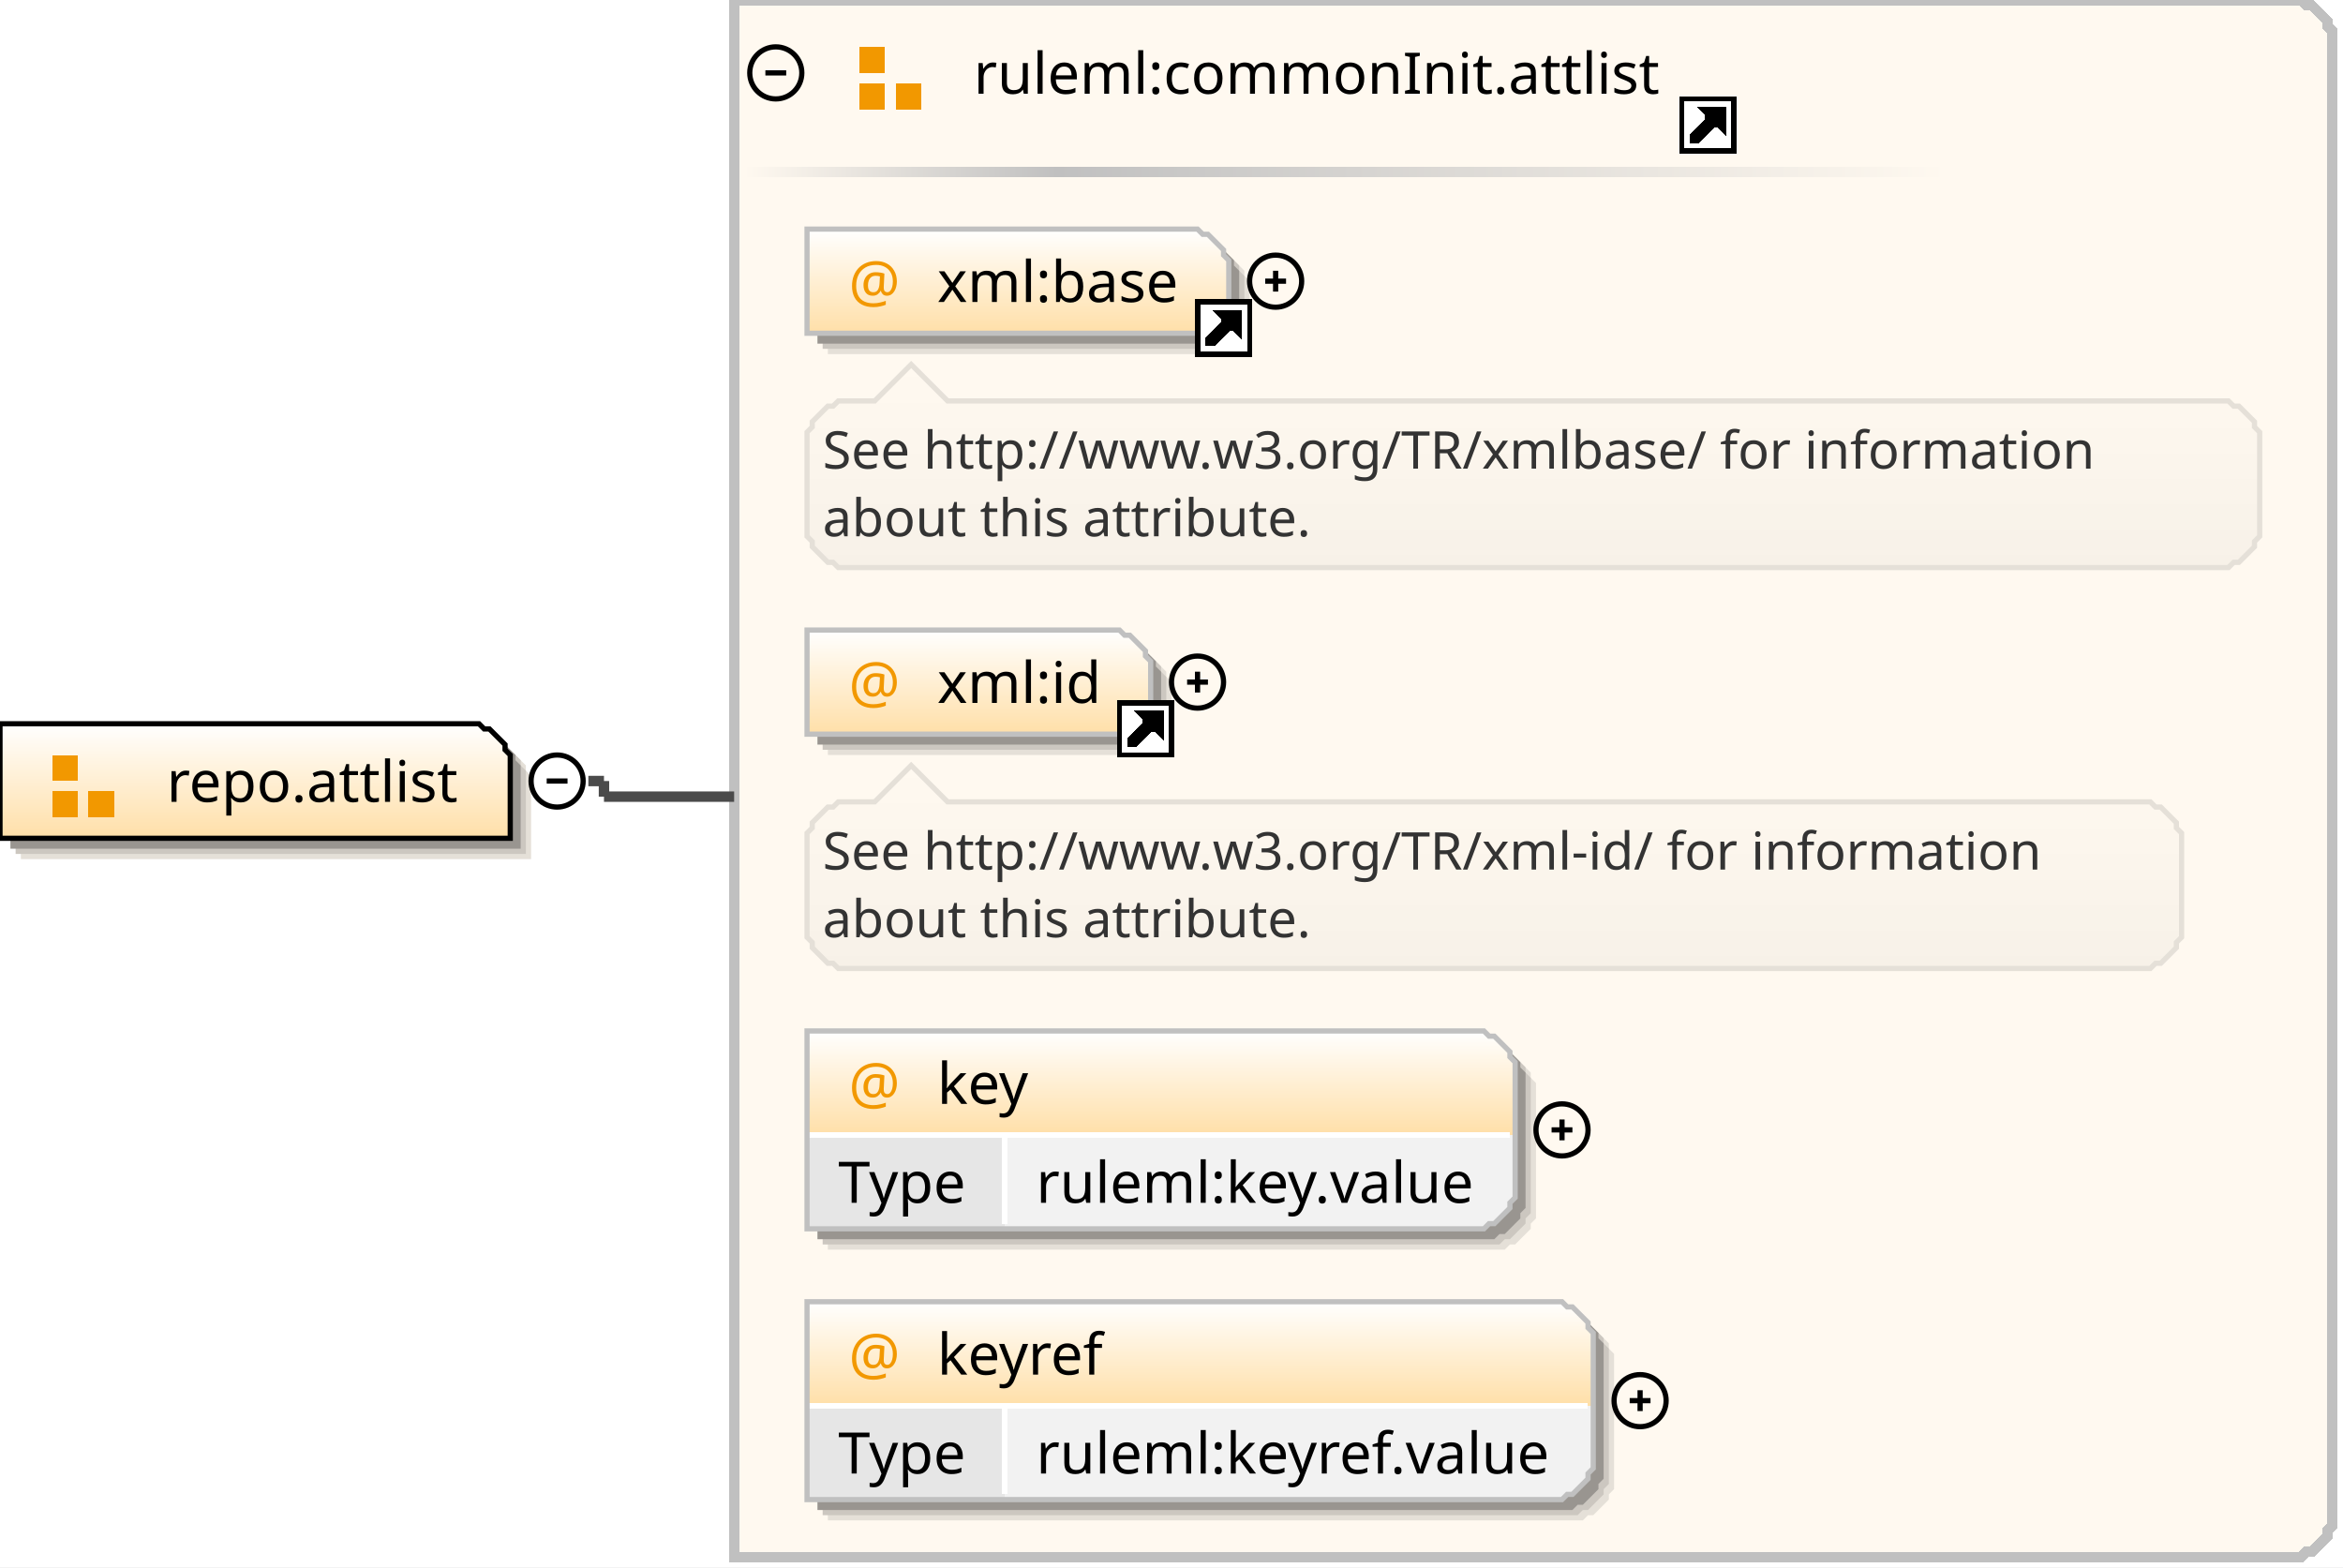
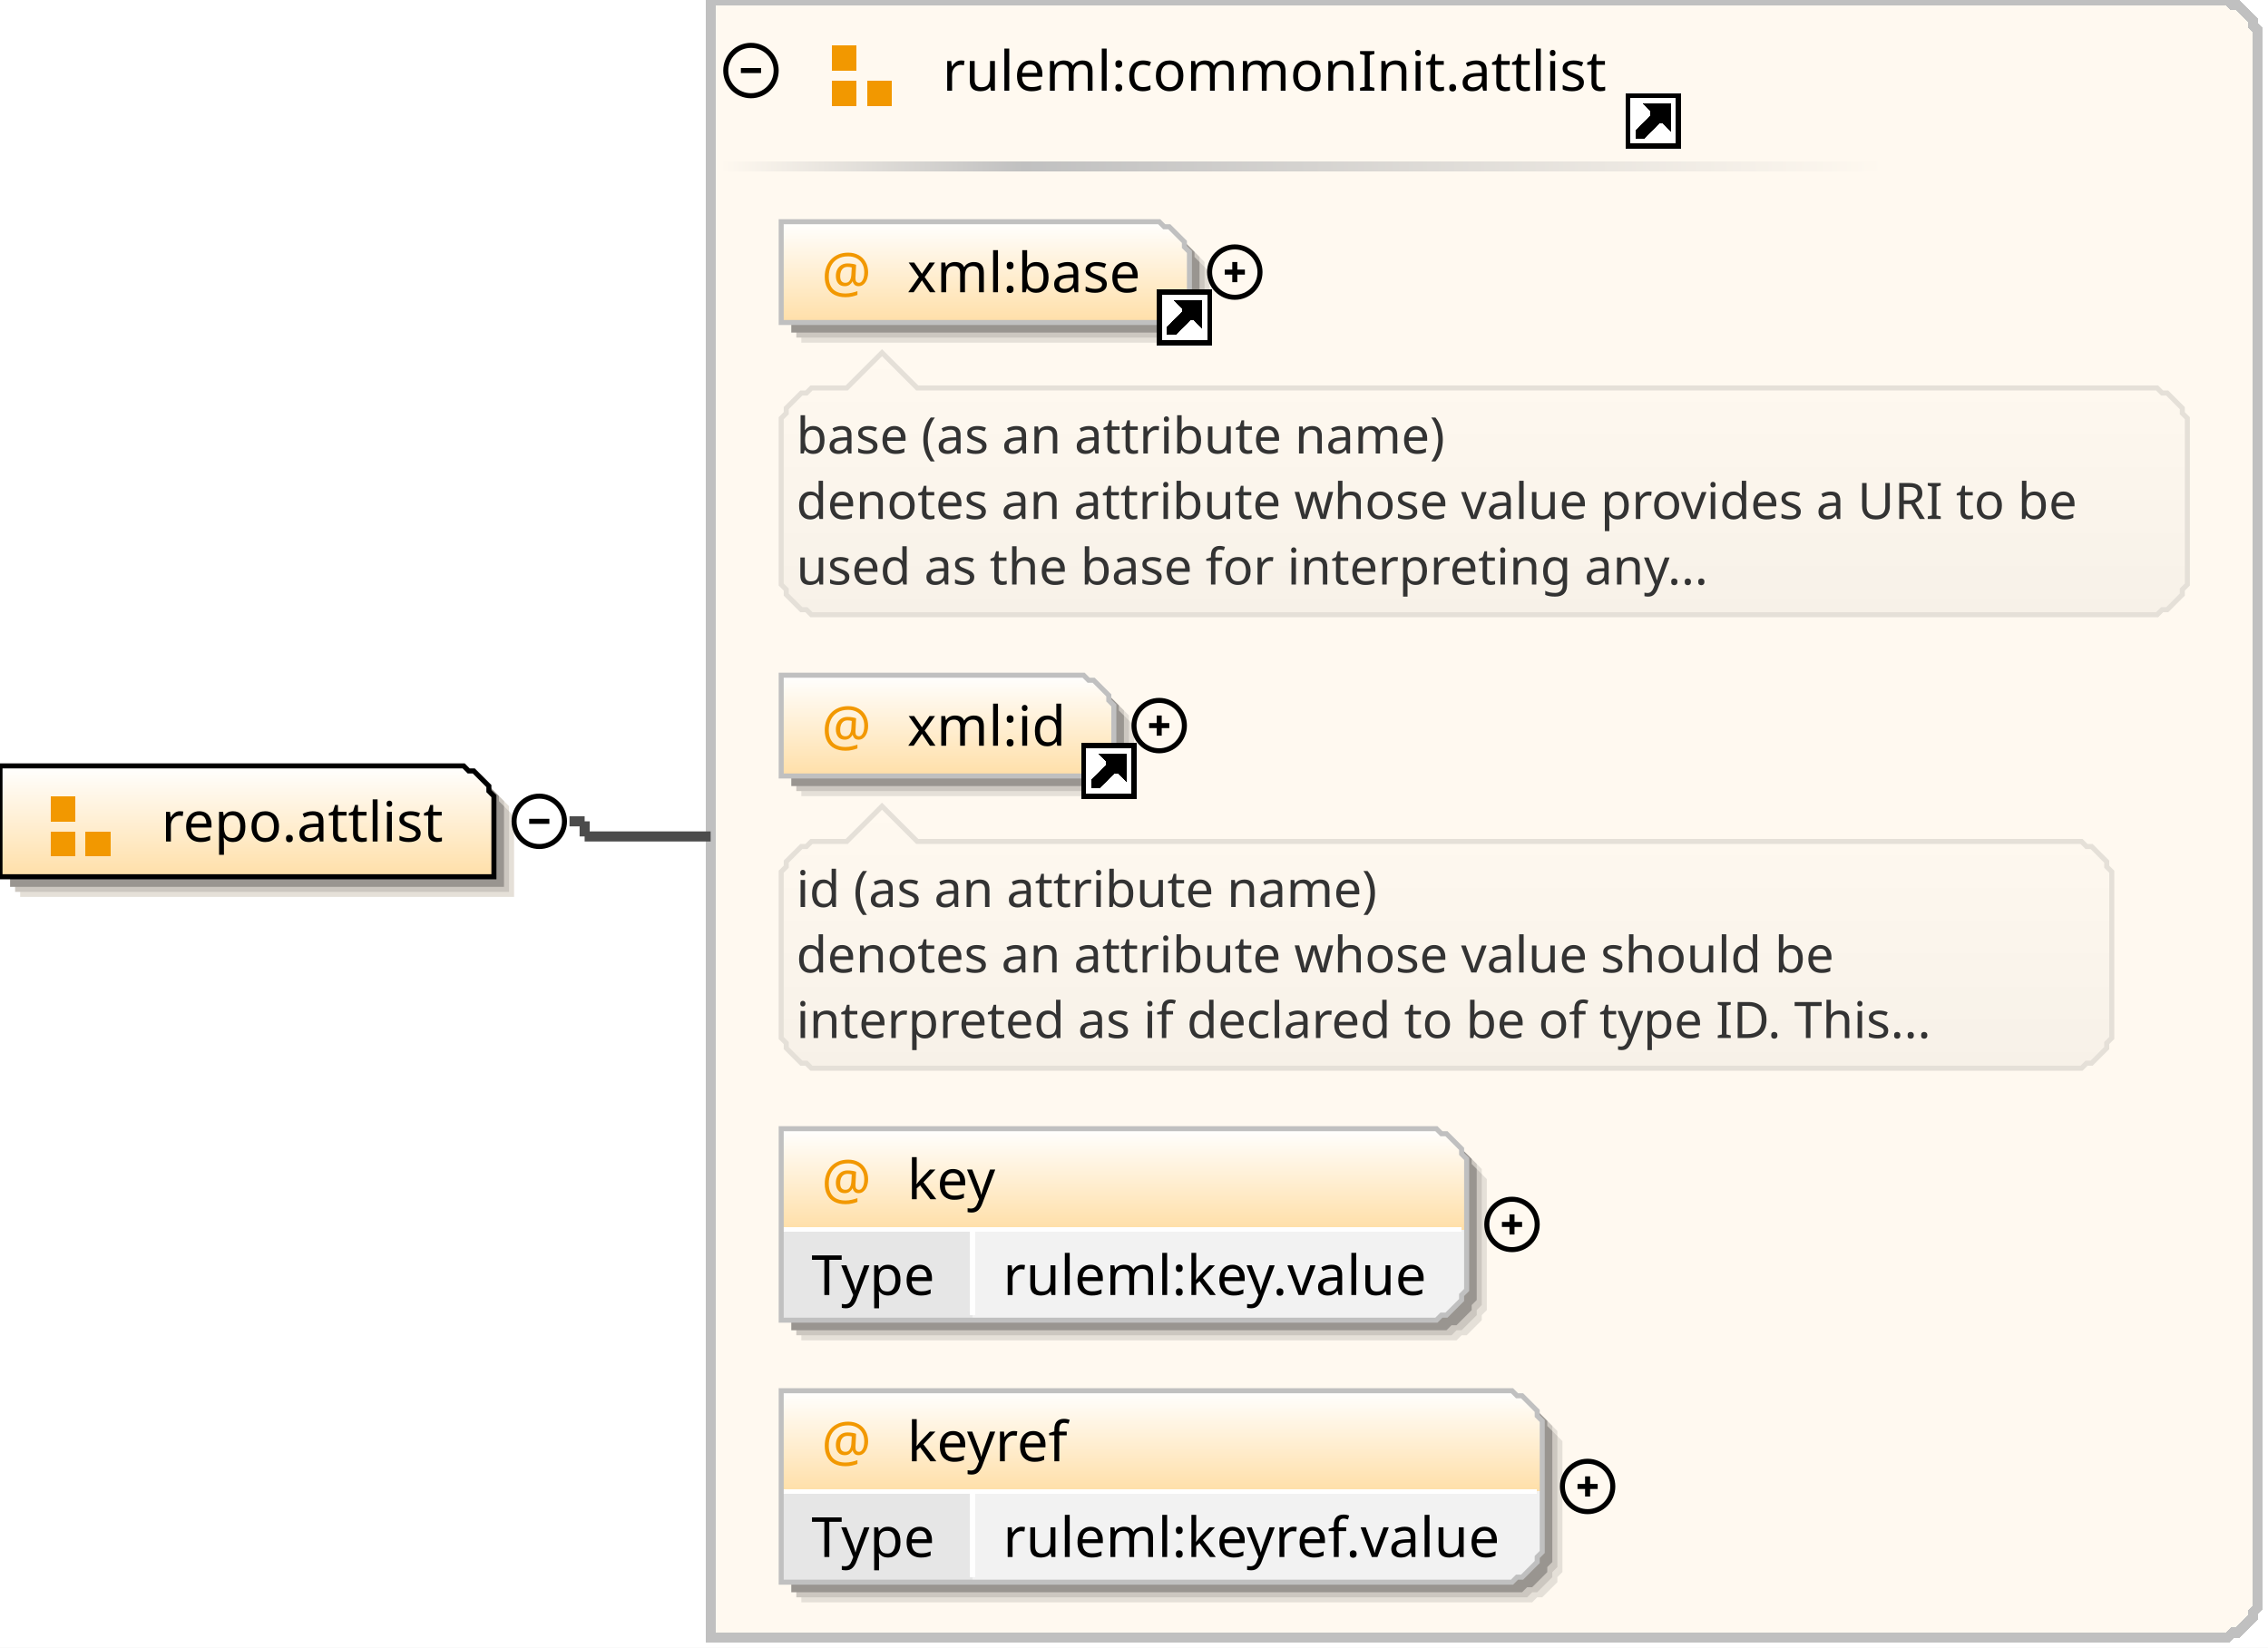
- <svg xmlns="http://www.w3.org/2000/svg" color-interpolation="auto" color-rendering="auto" fill="black" fill-opacity="1" font-family="'Dialog'" font-size="12" font-style="normal" font-weight="normal" height="301" image-rendering="auto" shape-rendering="auto" stroke="black" stroke-dasharray="none" stroke-dashoffset="0" stroke-linecap="square" stroke-linejoin="miter" stroke-miterlimit="10" stroke-opacity="1" stroke-width="1" text-rendering="auto" width="450">
+ <svg xmlns="http://www.w3.org/2000/svg" color-interpolation="auto" color-rendering="auto" fill="black" fill-opacity="1" font-family="'Dialog'" font-size="12" font-style="normal" font-weight="normal" height="327" image-rendering="auto" shape-rendering="auto" stroke="black" stroke-dasharray="none" stroke-dashoffset="0" stroke-linecap="square" stroke-linejoin="miter" stroke-miterlimit="10" stroke-opacity="1" stroke-width="1" text-rendering="auto" width="450">
  <defs id="genericDefs" />
  <g>
    <defs id="defs1">
-       <linearGradient gradientUnits="userSpaceOnUse" id="linearGradient1" spreadMethod="pad" x1="0" x2="0" y1="139" y2="161">
+       <linearGradient gradientUnits="userSpaceOnUse" id="linearGradient1" spreadMethod="pad" x1="0" x2="0" y1="152" y2="174">
        <stop offset="0%" stop-color="white" stop-opacity="1" />
        <stop offset="100%" stop-color="rgb(255,223,168)" stop-opacity="1" />
      </linearGradient>
      <linearGradient gradientUnits="userSpaceOnUse" id="linearGradient2" spreadMethod="pad" x1="203" x2="374" y1="32" y2="32">
        <stop offset="0%" stop-color="silver" stop-opacity="1" />
        <stop offset="100%" stop-color="rgb(255,249,240)" stop-opacity="1" />
      </linearGradient>
      <linearGradient gradientUnits="userSpaceOnUse" id="linearGradient3" spreadMethod="pad" x1="143" x2="203" y1="32" y2="32">
        <stop offset="0%" stop-color="rgb(255,249,240)" stop-opacity="1" />
        <stop offset="100%" stop-color="silver" stop-opacity="1" />
      </linearGradient>
      <linearGradient gradientUnits="userSpaceOnUse" id="linearGradient4" spreadMethod="pad" x1="155" x2="155" y1="44" y2="64">
        <stop offset="0%" stop-color="white" stop-opacity="1" />
        <stop offset="100%" stop-color="rgb(255,223,168)" stop-opacity="1" />
      </linearGradient>
-       <linearGradient gradientUnits="userSpaceOnUse" id="linearGradient5" spreadMethod="pad" x1="155" x2="155" y1="70" y2="109">
+       <linearGradient gradientUnits="userSpaceOnUse" id="linearGradient5" spreadMethod="pad" x1="155" x2="155" y1="70" y2="122">
        <stop offset="0%" stop-color="rgb(255,249,240)" stop-opacity="1" />
        <stop offset="100%" stop-color="rgb(247,241,232)" stop-opacity="1" />
      </linearGradient>
-       <linearGradient gradientUnits="userSpaceOnUse" id="linearGradient6" spreadMethod="pad" x1="155" x2="155" y1="121" y2="141">
+       <linearGradient gradientUnits="userSpaceOnUse" id="linearGradient6" spreadMethod="pad" x1="155" x2="155" y1="134" y2="154">
        <stop offset="0%" stop-color="white" stop-opacity="1" />
        <stop offset="100%" stop-color="rgb(255,223,168)" stop-opacity="1" />
      </linearGradient>
-       <linearGradient gradientUnits="userSpaceOnUse" id="linearGradient7" spreadMethod="pad" x1="155" x2="155" y1="147" y2="186">
+       <linearGradient gradientUnits="userSpaceOnUse" id="linearGradient7" spreadMethod="pad" x1="155" x2="155" y1="160" y2="212">
        <stop offset="0%" stop-color="rgb(255,249,240)" stop-opacity="1" />
        <stop offset="100%" stop-color="rgb(247,241,232)" stop-opacity="1" />
      </linearGradient>
-       <linearGradient gradientUnits="userSpaceOnUse" id="linearGradient8" spreadMethod="pad" x1="155" x2="155" y1="198" y2="218">
+       <linearGradient gradientUnits="userSpaceOnUse" id="linearGradient8" spreadMethod="pad" x1="155" x2="155" y1="224" y2="244">
        <stop offset="0%" stop-color="white" stop-opacity="1" />
        <stop offset="100%" stop-color="rgb(255,223,168)" stop-opacity="1" />
      </linearGradient>
-       <linearGradient gradientUnits="userSpaceOnUse" id="linearGradient9" spreadMethod="pad" x1="155" x2="155" y1="250" y2="270">
+       <linearGradient gradientUnits="userSpaceOnUse" id="linearGradient9" spreadMethod="pad" x1="155" x2="155" y1="276" y2="296">
        <stop offset="0%" stop-color="white" stop-opacity="1" />
        <stop offset="100%" stop-color="rgb(255,223,168)" stop-opacity="1" />
      </linearGradient>
      <clipPath clipPathUnits="userSpaceOnUse" id="clipPath1">
-         <path d="M0 0 L450 0 L450 301 L0 301 L0 0 Z" />
+         <path d="M0 0 L450 0 L450 327 L0 327 L0 0 Z" />
      </clipPath>
    </defs>
    <g fill="white" stroke="white" text-rendering="geometricPrecision">
-       <rect clip-path="url(#clipPath1)" height="301" stroke="none" width="450" x="0" y="0" />
+       <rect clip-path="url(#clipPath1)" height="327" stroke="none" width="450" x="0" y="0" />
    </g>
    <g fill="rgb(229,224,216)" font-family="sans-serif" font-size="11" stroke="rgb(229,224,216)" text-rendering="geometricPrecision">
-       <polygon clip-path="url(#clipPath1)" points=" 4 143 96 143 97 144 98 144 99 145 100 146 101 147 101 148 102 149 102 165 4 165" stroke="none" />
-       <polygon clip-path="url(#clipPath1)" fill="rgb(204,199,192)" points=" 3 142 95 142 96 143 97 143 98 144 99 145 100 146 100 147 101 148 101 164 3 164" stroke="none" />
-       <polygon clip-path="url(#clipPath1)" fill="rgb(153,149,144)" points=" 2 141 94 141 95 142 96 142 97 143 98 144 99 145 99 146 100 147 100 163 2 163" stroke="none" />
-       <polygon clip-path="url(#clipPath1)" fill="url(#linearGradient1)" points=" 0 139 92 139 93 140 94 140 95 141 96 142 97 143 97 144 98 145 98 161 0 161" shape-rendering="crispEdges" stroke="none" />
-       <polygon clip-path="url(#clipPath1)" fill="none" points=" 0 139 92 139 93 140 94 140 95 141 96 142 97 143 97 144 98 145 98 161 0 161" stroke="black" stroke-linecap="butt" />
+       <polygon clip-path="url(#clipPath1)" points=" 4 156 96 156 97 157 98 157 99 158 100 159 101 160 101 161 102 162 102 178 4 178" stroke="none" />
+       <polygon clip-path="url(#clipPath1)" fill="rgb(204,199,192)" points=" 3 155 95 155 96 156 97 156 98 157 99 158 100 159 100 160 101 161 101 177 3 177" stroke="none" />
+       <polygon clip-path="url(#clipPath1)" fill="rgb(153,149,144)" points=" 2 154 94 154 95 155 96 155 97 156 98 157 99 158 99 159 100 160 100 176 2 176" stroke="none" />
+       <polygon clip-path="url(#clipPath1)" fill="url(#linearGradient1)" points=" 0 152 92 152 93 153 94 153 95 154 96 155 97 156 97 157 98 158 98 174 0 174" shape-rendering="crispEdges" stroke="none" />
+       <polygon clip-path="url(#clipPath1)" fill="none" points=" 0 152 92 152 93 153 94 153 95 154 96 155 97 156 97 157 98 158 98 174 0 174" stroke="black" stroke-linecap="butt" />
    </g>
    <g fill="rgb(242,152,0)" font-family="sans-serif" font-size="11" shape-rendering="crispEdges" stroke="rgb(242,152,0)" stroke-linecap="butt" text-rendering="geometricPrecision">
-       <rect clip-path="url(#clipPath1)" height="5" stroke="none" width="5" x="10" y="145" />
-       <rect clip-path="url(#clipPath1)" height="5" stroke="none" width="5" x="10" y="152" />
-       <rect clip-path="url(#clipPath1)" height="5" stroke="none" width="5" x="17" y="152" />
-       <text clip-path="url(#clipPath1)" fill="black" stroke="none" x="32" xml:space="preserve" y="154">repo.attlist</text>
-       <circle clip-path="url(#clipPath1)" cx="107" cy="150" fill="none" r="5" shape-rendering="auto" stroke="black" />
-       <line clip-path="url(#clipPath1)" fill="none" shape-rendering="auto" stroke="black" x1="105" x2="109" y1="150" y2="150" />
-       <polygon clip-path="url(#clipPath1)" fill="rgb(255,249,240)" points=" 141 0 442 0 443 1 444 1 445 2 446 3 447 4 447 5 448 6 448 293 447 294 447 295 446 296 445 297 444 298 443 298 442 299 141 299" stroke="none" stroke-width="2" />
-       <polygon clip-path="url(#clipPath1)" fill="none" points=" 141 0 442 0 443 1 444 1 445 2 446 3 447 4 447 5 448 6 448 293 447 294 447 295 446 296 445 297 444 298 443 298 442 299 141 299" stroke="silver" stroke-width="2" />
+       <rect clip-path="url(#clipPath1)" height="5" stroke="none" width="5" x="10" y="158" />
+       <rect clip-path="url(#clipPath1)" height="5" stroke="none" width="5" x="10" y="165" />
+       <rect clip-path="url(#clipPath1)" height="5" stroke="none" width="5" x="17" y="165" />
+       <text clip-path="url(#clipPath1)" fill="black" stroke="none" x="32" xml:space="preserve" y="167">repo.attlist</text>
+       <circle clip-path="url(#clipPath1)" cx="107" cy="163" fill="none" r="5" shape-rendering="auto" stroke="black" />
+       <line clip-path="url(#clipPath1)" fill="none" shape-rendering="auto" stroke="black" x1="105" x2="109" y1="163" y2="163" />
+       <polygon clip-path="url(#clipPath1)" fill="rgb(255,249,240)" points=" 141 0 442 0 443 1 444 1 445 2 446 3 447 4 447 5 448 6 448 319 447 320 447 321 446 322 445 323 444 324 443 324 442 325 141 325" stroke="none" stroke-width="2" />
+       <polygon clip-path="url(#clipPath1)" fill="none" points=" 141 0 442 0 443 1 444 1 445 2 446 3 447 4 447 5 448 6 448 319 447 320 447 321 446 322 445 323 444 324 443 324 442 325 141 325" stroke="silver" stroke-width="2" />
      <rect clip-path="url(#clipPath1)" fill="url(#linearGradient2)" height="2" stroke="none" stroke-width="2" width="171" x="203" y="32" />
      <rect clip-path="url(#clipPath1)" fill="url(#linearGradient3)" height="2" stroke="none" stroke-width="2" width="60" x="143" y="32" />
      <rect clip-path="url(#clipPath1)" height="5" stroke="none" width="5" x="165" y="9" />
      <rect clip-path="url(#clipPath1)" height="5" stroke="none" width="5" x="165" y="16" />
      <rect clip-path="url(#clipPath1)" height="5" stroke="none" width="5" x="172" y="16" />
      <text clip-path="url(#clipPath1)" fill="black" stroke="none" x="187" xml:space="preserve" y="18">ruleml:commonInit.attlist</text>
      <rect clip-path="url(#clipPath1)" fill="white" height="10" stroke="none" width="10" x="323" y="19" />
      <polygon clip-path="url(#clipPath1)" fill="none" points=" 325 27 325 26 328 23 328 22 327 21 331 21 331 25 330 24 329 24 326 27" stroke="black" />
      <polygon clip-path="url(#clipPath1)" fill="black" points=" 325 27 325 26 328 23 328 22 327 21 331 21 331 25 330 24 329 24 326 27" stroke="none" />
      <rect clip-path="url(#clipPath1)" fill="none" height="10" stroke="black" width="10" x="323" y="19" />
      <circle clip-path="url(#clipPath1)" cx="149" cy="14" fill="none" r="5" shape-rendering="auto" stroke="black" />
      <line clip-path="url(#clipPath1)" fill="none" shape-rendering="auto" stroke="black" x1="147" x2="151" y1="14" y2="14" />
      <polygon clip-path="url(#clipPath1)" fill="rgb(229,224,216)" points=" 159 48 234 48 235 49 236 49 237 50 238 51 239 52 239 53 240 54 240 62 239 63 239 64 238 65 237 66 236 67 235 67 234 68 159 68" shape-rendering="auto" stroke="none" />
      <polygon clip-path="url(#clipPath1)" fill="rgb(204,199,192)" points=" 158 47 233 47 234 48 235 48 236 49 237 50 238 51 238 52 239 53 239 61 238 62 238 63 237 64 236 65 235 66 234 66 233 67 158 67" shape-rendering="auto" stroke="none" />
      <polygon clip-path="url(#clipPath1)" fill="rgb(153,149,144)" points=" 157 46 232 46 233 47 234 47 235 48 236 49 237 50 237 51 238 52 238 60 237 61 237 62 236 63 235 64 234 65 233 65 232 66 157 66" shape-rendering="auto" stroke="none" />
      <polygon clip-path="url(#clipPath1)" fill="url(#linearGradient4)" points=" 155 44 230 44 231 45 232 45 233 46 234 47 235 48 235 49 236 50 236 58 235 59 235 60 234 61 233 62 232 63 231 63 230 64 155 64" stroke="none" />
      <polygon clip-path="url(#clipPath1)" fill="none" points=" 155 44 230 44 231 45 232 45 233 46 234 47 235 48 235 49 236 50 236 58 235 59 235 60 234 61 233 62 232 63 231 63 230 64 155 64" shape-rendering="auto" stroke="silver" />
      <text clip-path="url(#clipPath1)" stroke="none" x="163" xml:space="preserve" y="58">@</text>
      <text clip-path="url(#clipPath1)" fill="black" stroke="none" x="180" xml:space="preserve" y="58">xml:base</text>
      <rect clip-path="url(#clipPath1)" fill="white" height="10" stroke="none" width="10" x="230" y="58" />
      <polygon clip-path="url(#clipPath1)" fill="none" points=" 232 66 232 65 235 62 235 61 234 60 238 60 238 64 237 63 236 63 233 66" stroke="black" />
      <polygon clip-path="url(#clipPath1)" fill="black" points=" 232 66 232 65 235 62 235 61 234 60 238 60 238 64 237 63 236 63 233 66" stroke="none" />
      <rect clip-path="url(#clipPath1)" fill="none" height="10" stroke="black" width="10" x="230" y="58" />
      <circle clip-path="url(#clipPath1)" cx="245" cy="54" fill="none" r="5" shape-rendering="auto" stroke="black" />
      <line clip-path="url(#clipPath1)" fill="none" shape-rendering="auto" stroke="black" x1="243" x2="247" y1="54" y2="54" />
      <line clip-path="url(#clipPath1)" fill="none" shape-rendering="auto" stroke="black" x1="245" x2="245" y1="52" y2="56" />
-       <polygon clip-path="url(#clipPath1)" fill="url(#linearGradient5)" points=" 155 83 156 82 156 81 157 80 158 79 159 78 160 78 161 77 168 77 175 70 182 77 428 77 429 78 430 78 431 79 432 80 433 81 433 82 434 83 434 103 433 104 433 105 432 106 431 107 430 108 429 108 428 109 161 109 160 108 159 108 158 107 157 106 156 105 156 104 155 103" stroke="none" />
-       <polygon clip-path="url(#clipPath1)" fill="none" points=" 155 83 156 82 156 81 157 80 158 79 159 78 160 78 161 77 168 77 175 70 182 77 428 77 429 78 430 78 431 79 432 80 433 81 433 82 434 83 434 103 433 104 433 105 432 106 431 107 430 108 429 108 428 109 161 109 160 108 159 108 158 107 157 106 156 105 156 104 155 103" shape-rendering="auto" stroke="rgb(229,224,216)" />
-       <text clip-path="url(#clipPath1)" fill="rgb(51,51,51)" font-size="10" stroke="none" x="158" xml:space="preserve" y="90">See http://www.w3.org/TR/xmlbase/ for information </text>
-       <text clip-path="url(#clipPath1)" fill="rgb(51,51,51)" font-size="10" stroke="none" x="158" xml:space="preserve" y="103">about this attribute.</text>
-       <polygon clip-path="url(#clipPath1)" fill="rgb(229,224,216)" points=" 159 125 219 125 220 126 221 126 222 127 223 128 224 129 224 130 225 131 225 139 224 140 224 141 223 142 222 143 221 144 220 144 219 145 159 145" shape-rendering="auto" stroke="none" />
-       <polygon clip-path="url(#clipPath1)" fill="rgb(204,199,192)" points=" 158 124 218 124 219 125 220 125 221 126 222 127 223 128 223 129 224 130 224 138 223 139 223 140 222 141 221 142 220 143 219 143 218 144 158 144" shape-rendering="auto" stroke="none" />
-       <polygon clip-path="url(#clipPath1)" fill="rgb(153,149,144)" points=" 157 123 217 123 218 124 219 124 220 125 221 126 222 127 222 128 223 129 223 137 222 138 222 139 221 140 220 141 219 142 218 142 217 143 157 143" shape-rendering="auto" stroke="none" />
-       <polygon clip-path="url(#clipPath1)" fill="url(#linearGradient6)" points=" 155 121 215 121 216 122 217 122 218 123 219 124 220 125 220 126 221 127 221 135 220 136 220 137 219 138 218 139 217 140 216 140 215 141 155 141" stroke="none" />
-       <polygon clip-path="url(#clipPath1)" fill="none" points=" 155 121 215 121 216 122 217 122 218 123 219 124 220 125 220 126 221 127 221 135 220 136 220 137 219 138 218 139 217 140 216 140 215 141 155 141" shape-rendering="auto" stroke="silver" />
-       <text clip-path="url(#clipPath1)" stroke="none" x="163" xml:space="preserve" y="135">@</text>
-       <text clip-path="url(#clipPath1)" fill="black" stroke="none" x="180" xml:space="preserve" y="135">xml:id</text>
-       <rect clip-path="url(#clipPath1)" fill="white" height="10" stroke="none" width="10" x="215" y="135" />
-       <polygon clip-path="url(#clipPath1)" fill="none" points=" 217 143 217 142 220 139 220 138 219 137 223 137 223 141 222 140 221 140 218 143" stroke="black" />
-       <polygon clip-path="url(#clipPath1)" fill="black" points=" 217 143 217 142 220 139 220 138 219 137 223 137 223 141 222 140 221 140 218 143" stroke="none" />
-       <rect clip-path="url(#clipPath1)" fill="none" height="10" stroke="black" width="10" x="215" y="135" />
-       <circle clip-path="url(#clipPath1)" cx="230" cy="131" fill="none" r="5" shape-rendering="auto" stroke="black" />
-       <line clip-path="url(#clipPath1)" fill="none" shape-rendering="auto" stroke="black" x1="228" x2="232" y1="131" y2="131" />
-       <line clip-path="url(#clipPath1)" fill="none" shape-rendering="auto" stroke="black" x1="230" x2="230" y1="129" y2="133" />
-       <polygon clip-path="url(#clipPath1)" fill="url(#linearGradient7)" points=" 155 160 156 159 156 158 157 157 158 156 159 155 160 155 161 154 168 154 175 147 182 154 413 154 414 155 415 155 416 156 417 157 418 158 418 159 419 160 419 180 418 181 418 182 417 183 416 184 415 185 414 185 413 186 161 186 160 185 159 185 158 184 157 183 156 182 156 181 155 180" stroke="none" />
-       <polygon clip-path="url(#clipPath1)" fill="none" points=" 155 160 156 159 156 158 157 157 158 156 159 155 160 155 161 154 168 154 175 147 182 154 413 154 414 155 415 155 416 156 417 157 418 158 418 159 419 160 419 180 418 181 418 182 417 183 416 184 415 185 414 185 413 186 161 186 160 185 159 185 158 184 157 183 156 182 156 181 155 180" shape-rendering="auto" stroke="rgb(229,224,216)" />
-       <text clip-path="url(#clipPath1)" fill="rgb(51,51,51)" font-size="10" stroke="none" x="158" xml:space="preserve" y="167">See http://www.w3.org/TR/xml-id/ for information </text>
-       <text clip-path="url(#clipPath1)" fill="rgb(51,51,51)" font-size="10" stroke="none" x="158" xml:space="preserve" y="180">about this attribute.</text>
-       <polygon clip-path="url(#clipPath1)" fill="rgb(229,224,216)" points=" 159 202 289 202 290 203 291 203 292 204 293 205 294 206 294 207 295 208 295 234 294 235 294 236 293 237 292 238 291 239 290 239 289 240 159 240" shape-rendering="auto" stroke="none" />
-       <polygon clip-path="url(#clipPath1)" fill="rgb(204,199,192)" points=" 158 201 288 201 289 202 290 202 291 203 292 204 293 205 293 206 294 207 294 233 293 234 293 235 292 236 291 237 290 238 289 238 288 239 158 239" shape-rendering="auto" stroke="none" />
-       <polygon clip-path="url(#clipPath1)" fill="rgb(153,149,144)" points=" 157 200 287 200 288 201 289 201 290 202 291 203 292 204 292 205 293 206 293 232 292 233 292 234 291 235 290 236 289 237 288 237 287 238 157 238" shape-rendering="auto" stroke="none" />
-       <polygon clip-path="url(#clipPath1)" fill="url(#linearGradient8)" points=" 155 198 285 198 286 199 287 199 288 200 289 201 290 202 290 203 291 204 291 218 290 218 290 218 289 218 288 218 287 218 286 218 285 218 155 218" stroke="none" />
-       <polygon clip-path="url(#clipPath1)" fill="rgb(230,230,230)" points=" 155 218 193 218 193 218 193 218 193 218 193 218 193 218 193 218 193 218 193 230 193 231 193 232 193 233 193 234 193 235 193 235 193 236 155 236" stroke="none" />
-       <polygon clip-path="url(#clipPath1)" fill="rgb(242,242,242)" points=" 193 218 285 218 286 218 287 218 288 218 289 218 290 218 290 218 291 218 291 230 290 231 290 232 289 233 288 234 287 235 286 235 285 236 193 236" stroke="none" />
-       <line clip-path="url(#clipPath1)" fill="none" stroke="white" x1="155" x2="290" y1="218" y2="218" />
-       <text clip-path="url(#clipPath1)" fill="black" stroke="none" x="161" xml:space="preserve" y="231">Type</text>
-       <text clip-path="url(#clipPath1)" fill="black" stroke="none" x="199" xml:space="preserve" y="231">ruleml:key.value</text>
-       <line clip-path="url(#clipPath1)" fill="none" stroke="white" x1="193" x2="193" y1="218" y2="235" />
-       <polygon clip-path="url(#clipPath1)" fill="none" points=" 155 198 285 198 286 199 287 199 288 200 289 201 290 202 290 203 291 204 291 230 290 231 290 232 289 233 288 234 287 235 286 235 285 236 155 236" shape-rendering="auto" stroke="silver" />
-       <text clip-path="url(#clipPath1)" stroke="none" x="163" xml:space="preserve" y="212">@</text>
-       <text clip-path="url(#clipPath1)" fill="black" stroke="none" x="180" xml:space="preserve" y="212">key</text>
-       <circle clip-path="url(#clipPath1)" cx="300" cy="217" fill="none" r="5" shape-rendering="auto" stroke="black" />
-       <line clip-path="url(#clipPath1)" fill="none" shape-rendering="auto" stroke="black" x1="298" x2="302" y1="217" y2="217" />
-       <line clip-path="url(#clipPath1)" fill="none" shape-rendering="auto" stroke="black" x1="300" x2="300" y1="215" y2="219" />
-       <polygon clip-path="url(#clipPath1)" fill="rgb(229,224,216)" points=" 159 254 304 254 305 255 306 255 307 256 308 257 309 258 309 259 310 260 310 286 309 287 309 288 308 289 307 290 306 291 305 291 304 292 159 292" shape-rendering="auto" stroke="none" />
-       <polygon clip-path="url(#clipPath1)" fill="rgb(204,199,192)" points=" 158 253 303 253 304 254 305 254 306 255 307 256 308 257 308 258 309 259 309 285 308 286 308 287 307 288 306 289 305 290 304 290 303 291 158 291" shape-rendering="auto" stroke="none" />
-       <polygon clip-path="url(#clipPath1)" fill="rgb(153,149,144)" points=" 157 252 302 252 303 253 304 253 305 254 306 255 307 256 307 257 308 258 308 284 307 285 307 286 306 287 305 288 304 289 303 289 302 290 157 290" shape-rendering="auto" stroke="none" />
-       <polygon clip-path="url(#clipPath1)" fill="url(#linearGradient9)" points=" 155 250 300 250 301 251 302 251 303 252 304 253 305 254 305 255 306 256 306 270 305 270 305 270 304 270 303 270 302 270 301 270 300 270 155 270" stroke="none" />
-       <polygon clip-path="url(#clipPath1)" fill="rgb(230,230,230)" points=" 155 270 193 270 193 270 193 270 193 270 193 270 193 270 193 270 193 270 193 282 193 283 193 284 193 285 193 286 193 287 193 287 193 288 155 288" stroke="none" />
-       <polygon clip-path="url(#clipPath1)" fill="rgb(242,242,242)" points=" 193 270 300 270 301 270 302 270 303 270 304 270 305 270 305 270 306 270 306 282 305 283 305 284 304 285 303 286 302 287 301 287 300 288 193 288" stroke="none" />
-       <line clip-path="url(#clipPath1)" fill="none" stroke="white" x1="155" x2="305" y1="270" y2="270" />
-       <text clip-path="url(#clipPath1)" fill="black" stroke="none" x="161" xml:space="preserve" y="283">Type</text>
-       <text clip-path="url(#clipPath1)" fill="black" stroke="none" x="199" xml:space="preserve" y="283">ruleml:keyref.value</text>
-       <line clip-path="url(#clipPath1)" fill="none" stroke="white" x1="193" x2="193" y1="270" y2="287" />
-       <polygon clip-path="url(#clipPath1)" fill="none" points=" 155 250 300 250 301 251 302 251 303 252 304 253 305 254 305 255 306 256 306 282 305 283 305 284 304 285 303 286 302 287 301 287 300 288 155 288" shape-rendering="auto" stroke="silver" />
-       <text clip-path="url(#clipPath1)" stroke="none" x="163" xml:space="preserve" y="264">@</text>
-       <text clip-path="url(#clipPath1)" fill="black" stroke="none" x="180" xml:space="preserve" y="264">keyref</text>
-       <circle clip-path="url(#clipPath1)" cx="315" cy="269" fill="none" r="5" shape-rendering="auto" stroke="black" />
-       <line clip-path="url(#clipPath1)" fill="none" shape-rendering="auto" stroke="black" x1="313" x2="317" y1="269" y2="269" />
-       <line clip-path="url(#clipPath1)" fill="none" shape-rendering="auto" stroke="black" x1="315" x2="315" y1="267" y2="271" />
+       <polygon clip-path="url(#clipPath1)" fill="url(#linearGradient5)" points=" 155 83 156 82 156 81 157 80 158 79 159 78 160 78 161 77 168 77 175 70 182 77 428 77 429 78 430 78 431 79 432 80 433 81 433 82 434 83 434 116 433 117 433 118 432 119 431 120 430 121 429 121 428 122 161 122 160 121 159 121 158 120 157 119 156 118 156 117 155 116" stroke="none" />
+       <polygon clip-path="url(#clipPath1)" fill="none" points=" 155 83 156 82 156 81 157 80 158 79 159 78 160 78 161 77 168 77 175 70 182 77 428 77 429 78 430 78 431 79 432 80 433 81 433 82 434 83 434 116 433 117 433 118 432 119 431 120 430 121 429 121 428 122 161 122 160 121 159 121 158 120 157 119 156 118 156 117 155 116" shape-rendering="auto" stroke="rgb(229,224,216)" />
+       <text clip-path="url(#clipPath1)" fill="rgb(51,51,51)" font-size="10" stroke="none" x="158" xml:space="preserve" y="90">base (as an attribute name)</text>
+       <text clip-path="url(#clipPath1)" fill="rgb(51,51,51)" font-size="10" stroke="none" x="158" xml:space="preserve" y="103">denotes an attribute whose value provides a URI to be </text>
+       <text clip-path="url(#clipPath1)" fill="rgb(51,51,51)" font-size="10" stroke="none" x="158" xml:space="preserve" y="116">used as the base for interpreting any...</text>
+       <polygon clip-path="url(#clipPath1)" fill="rgb(229,224,216)" points=" 159 138 219 138 220 139 221 139 222 140 223 141 224 142 224 143 225 144 225 152 224 153 224 154 223 155 222 156 221 157 220 157 219 158 159 158" shape-rendering="auto" stroke="none" />
+       <polygon clip-path="url(#clipPath1)" fill="rgb(204,199,192)" points=" 158 137 218 137 219 138 220 138 221 139 222 140 223 141 223 142 224 143 224 151 223 152 223 153 222 154 221 155 220 156 219 156 218 157 158 157" shape-rendering="auto" stroke="none" />
+       <polygon clip-path="url(#clipPath1)" fill="rgb(153,149,144)" points=" 157 136 217 136 218 137 219 137 220 138 221 139 222 140 222 141 223 142 223 150 222 151 222 152 221 153 220 154 219 155 218 155 217 156 157 156" shape-rendering="auto" stroke="none" />
+       <polygon clip-path="url(#clipPath1)" fill="url(#linearGradient6)" points=" 155 134 215 134 216 135 217 135 218 136 219 137 220 138 220 139 221 140 221 148 220 149 220 150 219 151 218 152 217 153 216 153 215 154 155 154" stroke="none" />
+       <polygon clip-path="url(#clipPath1)" fill="none" points=" 155 134 215 134 216 135 217 135 218 136 219 137 220 138 220 139 221 140 221 148 220 149 220 150 219 151 218 152 217 153 216 153 215 154 155 154" shape-rendering="auto" stroke="silver" />
+       <text clip-path="url(#clipPath1)" stroke="none" x="163" xml:space="preserve" y="148">@</text>
+       <text clip-path="url(#clipPath1)" fill="black" stroke="none" x="180" xml:space="preserve" y="148">xml:id</text>
+       <rect clip-path="url(#clipPath1)" fill="white" height="10" stroke="none" width="10" x="215" y="148" />
+       <polygon clip-path="url(#clipPath1)" fill="none" points=" 217 156 217 155 220 152 220 151 219 150 223 150 223 154 222 153 221 153 218 156" stroke="black" />
+       <polygon clip-path="url(#clipPath1)" fill="black" points=" 217 156 217 155 220 152 220 151 219 150 223 150 223 154 222 153 221 153 218 156" stroke="none" />
+       <rect clip-path="url(#clipPath1)" fill="none" height="10" stroke="black" width="10" x="215" y="148" />
+       <circle clip-path="url(#clipPath1)" cx="230" cy="144" fill="none" r="5" shape-rendering="auto" stroke="black" />
+       <line clip-path="url(#clipPath1)" fill="none" shape-rendering="auto" stroke="black" x1="228" x2="232" y1="144" y2="144" />
+       <line clip-path="url(#clipPath1)" fill="none" shape-rendering="auto" stroke="black" x1="230" x2="230" y1="142" y2="146" />
+       <polygon clip-path="url(#clipPath1)" fill="url(#linearGradient7)" points=" 155 173 156 172 156 171 157 170 158 169 159 168 160 168 161 167 168 167 175 160 182 167 413 167 414 168 415 168 416 169 417 170 418 171 418 172 419 173 419 206 418 207 418 208 417 209 416 210 415 211 414 211 413 212 161 212 160 211 159 211 158 210 157 209 156 208 156 207 155 206" stroke="none" />
+       <polygon clip-path="url(#clipPath1)" fill="none" points=" 155 173 156 172 156 171 157 170 158 169 159 168 160 168 161 167 168 167 175 160 182 167 413 167 414 168 415 168 416 169 417 170 418 171 418 172 419 173 419 206 418 207 418 208 417 209 416 210 415 211 414 211 413 212 161 212 160 211 159 211 158 210 157 209 156 208 156 207 155 206" shape-rendering="auto" stroke="rgb(229,224,216)" />
+       <text clip-path="url(#clipPath1)" fill="rgb(51,51,51)" font-size="10" stroke="none" x="158" xml:space="preserve" y="180">id (as an attribute name)</text>
+       <text clip-path="url(#clipPath1)" fill="rgb(51,51,51)" font-size="10" stroke="none" x="158" xml:space="preserve" y="193">denotes an attribute whose value should be </text>
+       <text clip-path="url(#clipPath1)" fill="rgb(51,51,51)" font-size="10" stroke="none" x="158" xml:space="preserve" y="206">interpreted as if declared to be of type ID. This...</text>
+       <polygon clip-path="url(#clipPath1)" fill="rgb(229,224,216)" points=" 159 228 289 228 290 229 291 229 292 230 293 231 294 232 294 233 295 234 295 260 294 261 294 262 293 263 292 264 291 265 290 265 289 266 159 266" shape-rendering="auto" stroke="none" />
+       <polygon clip-path="url(#clipPath1)" fill="rgb(204,199,192)" points=" 158 227 288 227 289 228 290 228 291 229 292 230 293 231 293 232 294 233 294 259 293 260 293 261 292 262 291 263 290 264 289 264 288 265 158 265" shape-rendering="auto" stroke="none" />
+       <polygon clip-path="url(#clipPath1)" fill="rgb(153,149,144)" points=" 157 226 287 226 288 227 289 227 290 228 291 229 292 230 292 231 293 232 293 258 292 259 292 260 291 261 290 262 289 263 288 263 287 264 157 264" shape-rendering="auto" stroke="none" />
+       <polygon clip-path="url(#clipPath1)" fill="url(#linearGradient8)" points=" 155 224 285 224 286 225 287 225 288 226 289 227 290 228 290 229 291 230 291 244 290 244 290 244 289 244 288 244 287 244 286 244 285 244 155 244" stroke="none" />
+       <polygon clip-path="url(#clipPath1)" fill="rgb(230,230,230)" points=" 155 244 193 244 193 244 193 244 193 244 193 244 193 244 193 244 193 244 193 256 193 257 193 258 193 259 193 260 193 261 193 261 193 262 155 262" stroke="none" />
+       <polygon clip-path="url(#clipPath1)" fill="rgb(242,242,242)" points=" 193 244 285 244 286 244 287 244 288 244 289 244 290 244 290 244 291 244 291 256 290 257 290 258 289 259 288 260 287 261 286 261 285 262 193 262" stroke="none" />
+       <line clip-path="url(#clipPath1)" fill="none" stroke="white" x1="155" x2="290" y1="244" y2="244" />
+       <text clip-path="url(#clipPath1)" fill="black" stroke="none" x="161" xml:space="preserve" y="257">Type</text>
+       <text clip-path="url(#clipPath1)" fill="black" stroke="none" x="199" xml:space="preserve" y="257">ruleml:key.value</text>
+       <line clip-path="url(#clipPath1)" fill="none" stroke="white" x1="193" x2="193" y1="244" y2="261" />
+       <polygon clip-path="url(#clipPath1)" fill="none" points=" 155 224 285 224 286 225 287 225 288 226 289 227 290 228 290 229 291 230 291 256 290 257 290 258 289 259 288 260 287 261 286 261 285 262 155 262" shape-rendering="auto" stroke="silver" />
+       <text clip-path="url(#clipPath1)" stroke="none" x="163" xml:space="preserve" y="238">@</text>
+       <text clip-path="url(#clipPath1)" fill="black" stroke="none" x="180" xml:space="preserve" y="238">key</text>
+       <circle clip-path="url(#clipPath1)" cx="300" cy="243" fill="none" r="5" shape-rendering="auto" stroke="black" />
+       <line clip-path="url(#clipPath1)" fill="none" shape-rendering="auto" stroke="black" x1="298" x2="302" y1="243" y2="243" />
+       <line clip-path="url(#clipPath1)" fill="none" shape-rendering="auto" stroke="black" x1="300" x2="300" y1="241" y2="245" />
+       <polygon clip-path="url(#clipPath1)" fill="rgb(229,224,216)" points=" 159 280 304 280 305 281 306 281 307 282 308 283 309 284 309 285 310 286 310 312 309 313 309 314 308 315 307 316 306 317 305 317 304 318 159 318" shape-rendering="auto" stroke="none" />
+       <polygon clip-path="url(#clipPath1)" fill="rgb(204,199,192)" points=" 158 279 303 279 304 280 305 280 306 281 307 282 308 283 308 284 309 285 309 311 308 312 308 313 307 314 306 315 305 316 304 316 303 317 158 317" shape-rendering="auto" stroke="none" />
+       <polygon clip-path="url(#clipPath1)" fill="rgb(153,149,144)" points=" 157 278 302 278 303 279 304 279 305 280 306 281 307 282 307 283 308 284 308 310 307 311 307 312 306 313 305 314 304 315 303 315 302 316 157 316" shape-rendering="auto" stroke="none" />
+       <polygon clip-path="url(#clipPath1)" fill="url(#linearGradient9)" points=" 155 276 300 276 301 277 302 277 303 278 304 279 305 280 305 281 306 282 306 296 305 296 305 296 304 296 303 296 302 296 301 296 300 296 155 296" stroke="none" />
+       <polygon clip-path="url(#clipPath1)" fill="rgb(230,230,230)" points=" 155 296 193 296 193 296 193 296 193 296 193 296 193 296 193 296 193 296 193 308 193 309 193 310 193 311 193 312 193 313 193 313 193 314 155 314" stroke="none" />
+       <polygon clip-path="url(#clipPath1)" fill="rgb(242,242,242)" points=" 193 296 300 296 301 296 302 296 303 296 304 296 305 296 305 296 306 296 306 308 305 309 305 310 304 311 303 312 302 313 301 313 300 314 193 314" stroke="none" />
+       <line clip-path="url(#clipPath1)" fill="none" stroke="white" x1="155" x2="305" y1="296" y2="296" />
+       <text clip-path="url(#clipPath1)" fill="black" stroke="none" x="161" xml:space="preserve" y="309">Type</text>
+       <text clip-path="url(#clipPath1)" fill="black" stroke="none" x="199" xml:space="preserve" y="309">ruleml:keyref.value</text>
+       <line clip-path="url(#clipPath1)" fill="none" stroke="white" x1="193" x2="193" y1="296" y2="313" />
+       <polygon clip-path="url(#clipPath1)" fill="none" points=" 155 276 300 276 301 277 302 277 303 278 304 279 305 280 305 281 306 282 306 308 305 309 305 310 304 311 303 312 302 313 301 313 300 314 155 314" shape-rendering="auto" stroke="silver" />
+       <text clip-path="url(#clipPath1)" stroke="none" x="163" xml:space="preserve" y="290">@</text>
+       <text clip-path="url(#clipPath1)" fill="black" stroke="none" x="180" xml:space="preserve" y="290">keyref</text>
+       <circle clip-path="url(#clipPath1)" cx="315" cy="295" fill="none" r="5" shape-rendering="auto" stroke="black" />
+       <line clip-path="url(#clipPath1)" fill="none" shape-rendering="auto" stroke="black" x1="313" x2="317" y1="295" y2="295" />
+       <line clip-path="url(#clipPath1)" fill="none" shape-rendering="auto" stroke="black" x1="315" x2="315" y1="293" y2="297" />
    </g>
    <g fill="rgb(75,75,75)" font-family="sans-serif" font-size="11" stroke="rgb(75,75,75)" stroke-linecap="butt" stroke-width="2" text-rendering="geometricPrecision">
-       <line clip-path="url(#clipPath1)" fill="none" x1="113" x2="116" y1="150" y2="150" />
-       <line clip-path="url(#clipPath1)" fill="none" x1="116" x2="116" y1="150" y2="153" />
-       <line clip-path="url(#clipPath1)" fill="none" x1="116" x2="141" y1="153" y2="153" />
+       <line clip-path="url(#clipPath1)" fill="none" x1="113" x2="116" y1="163" y2="163" />
+       <line clip-path="url(#clipPath1)" fill="none" x1="116" x2="116" y1="163" y2="166" />
+       <line clip-path="url(#clipPath1)" fill="none" x1="116" x2="141" y1="166" y2="166" />
    </g>
  </g>
</svg>
